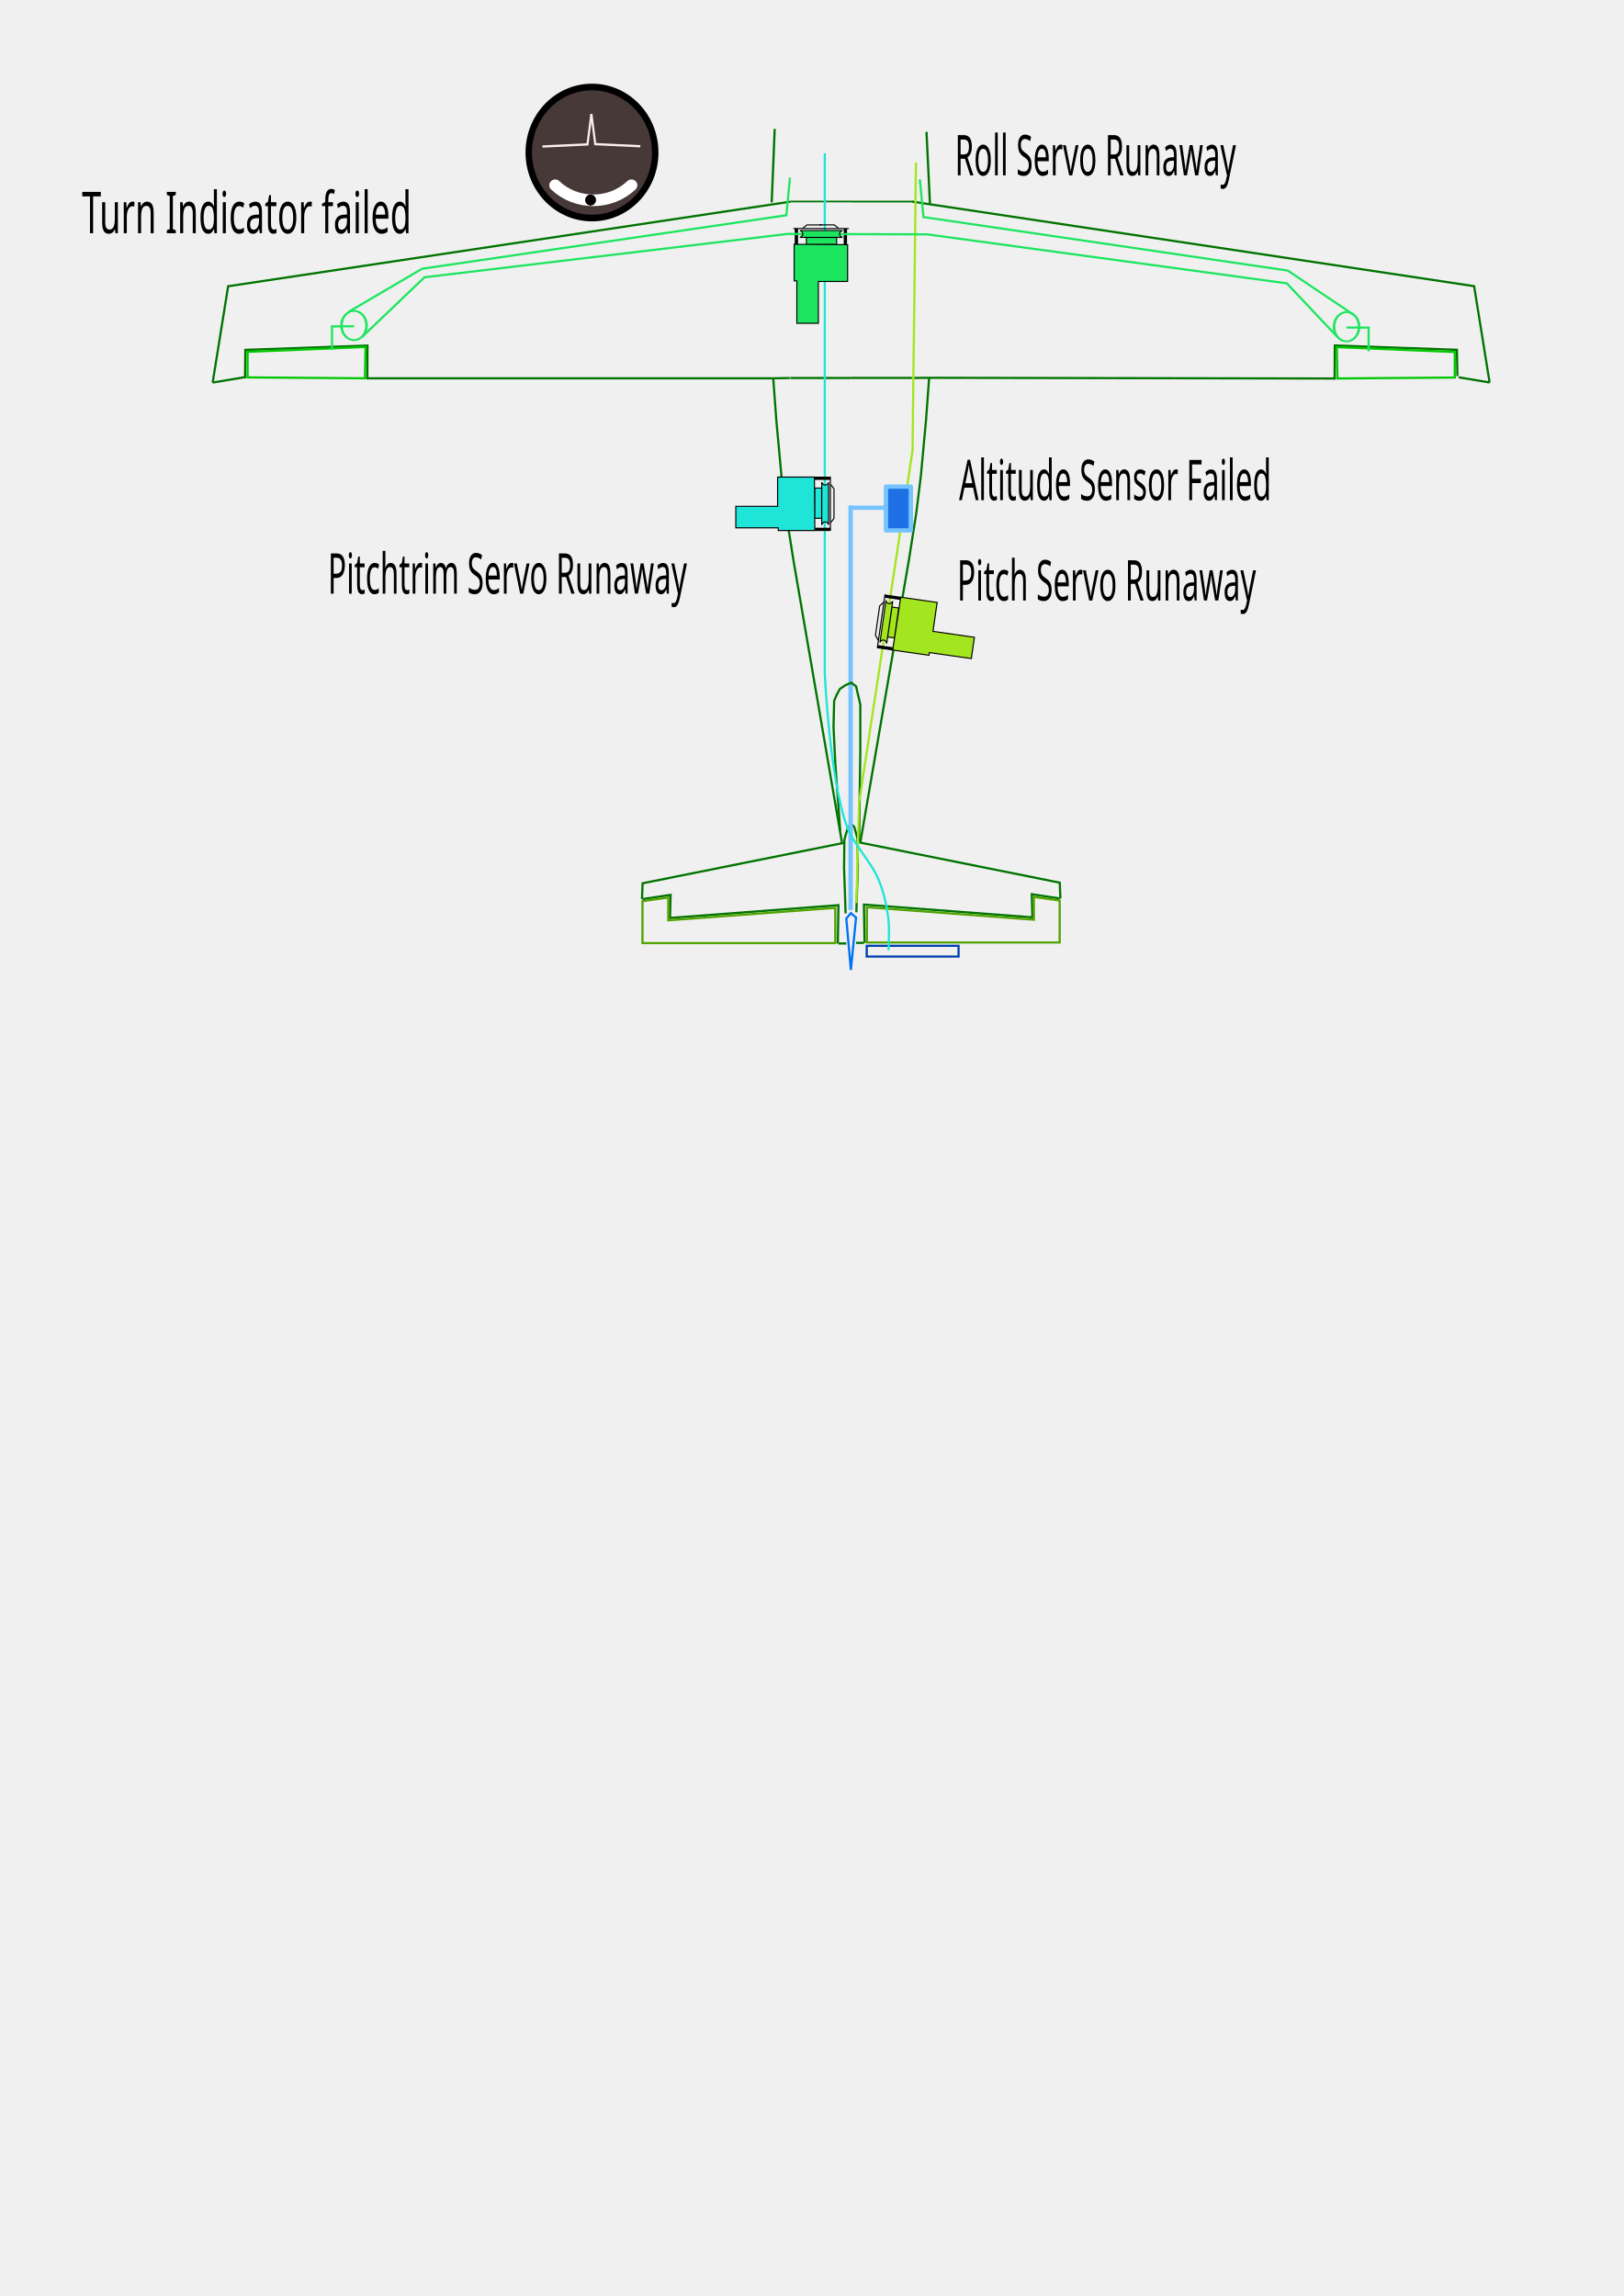
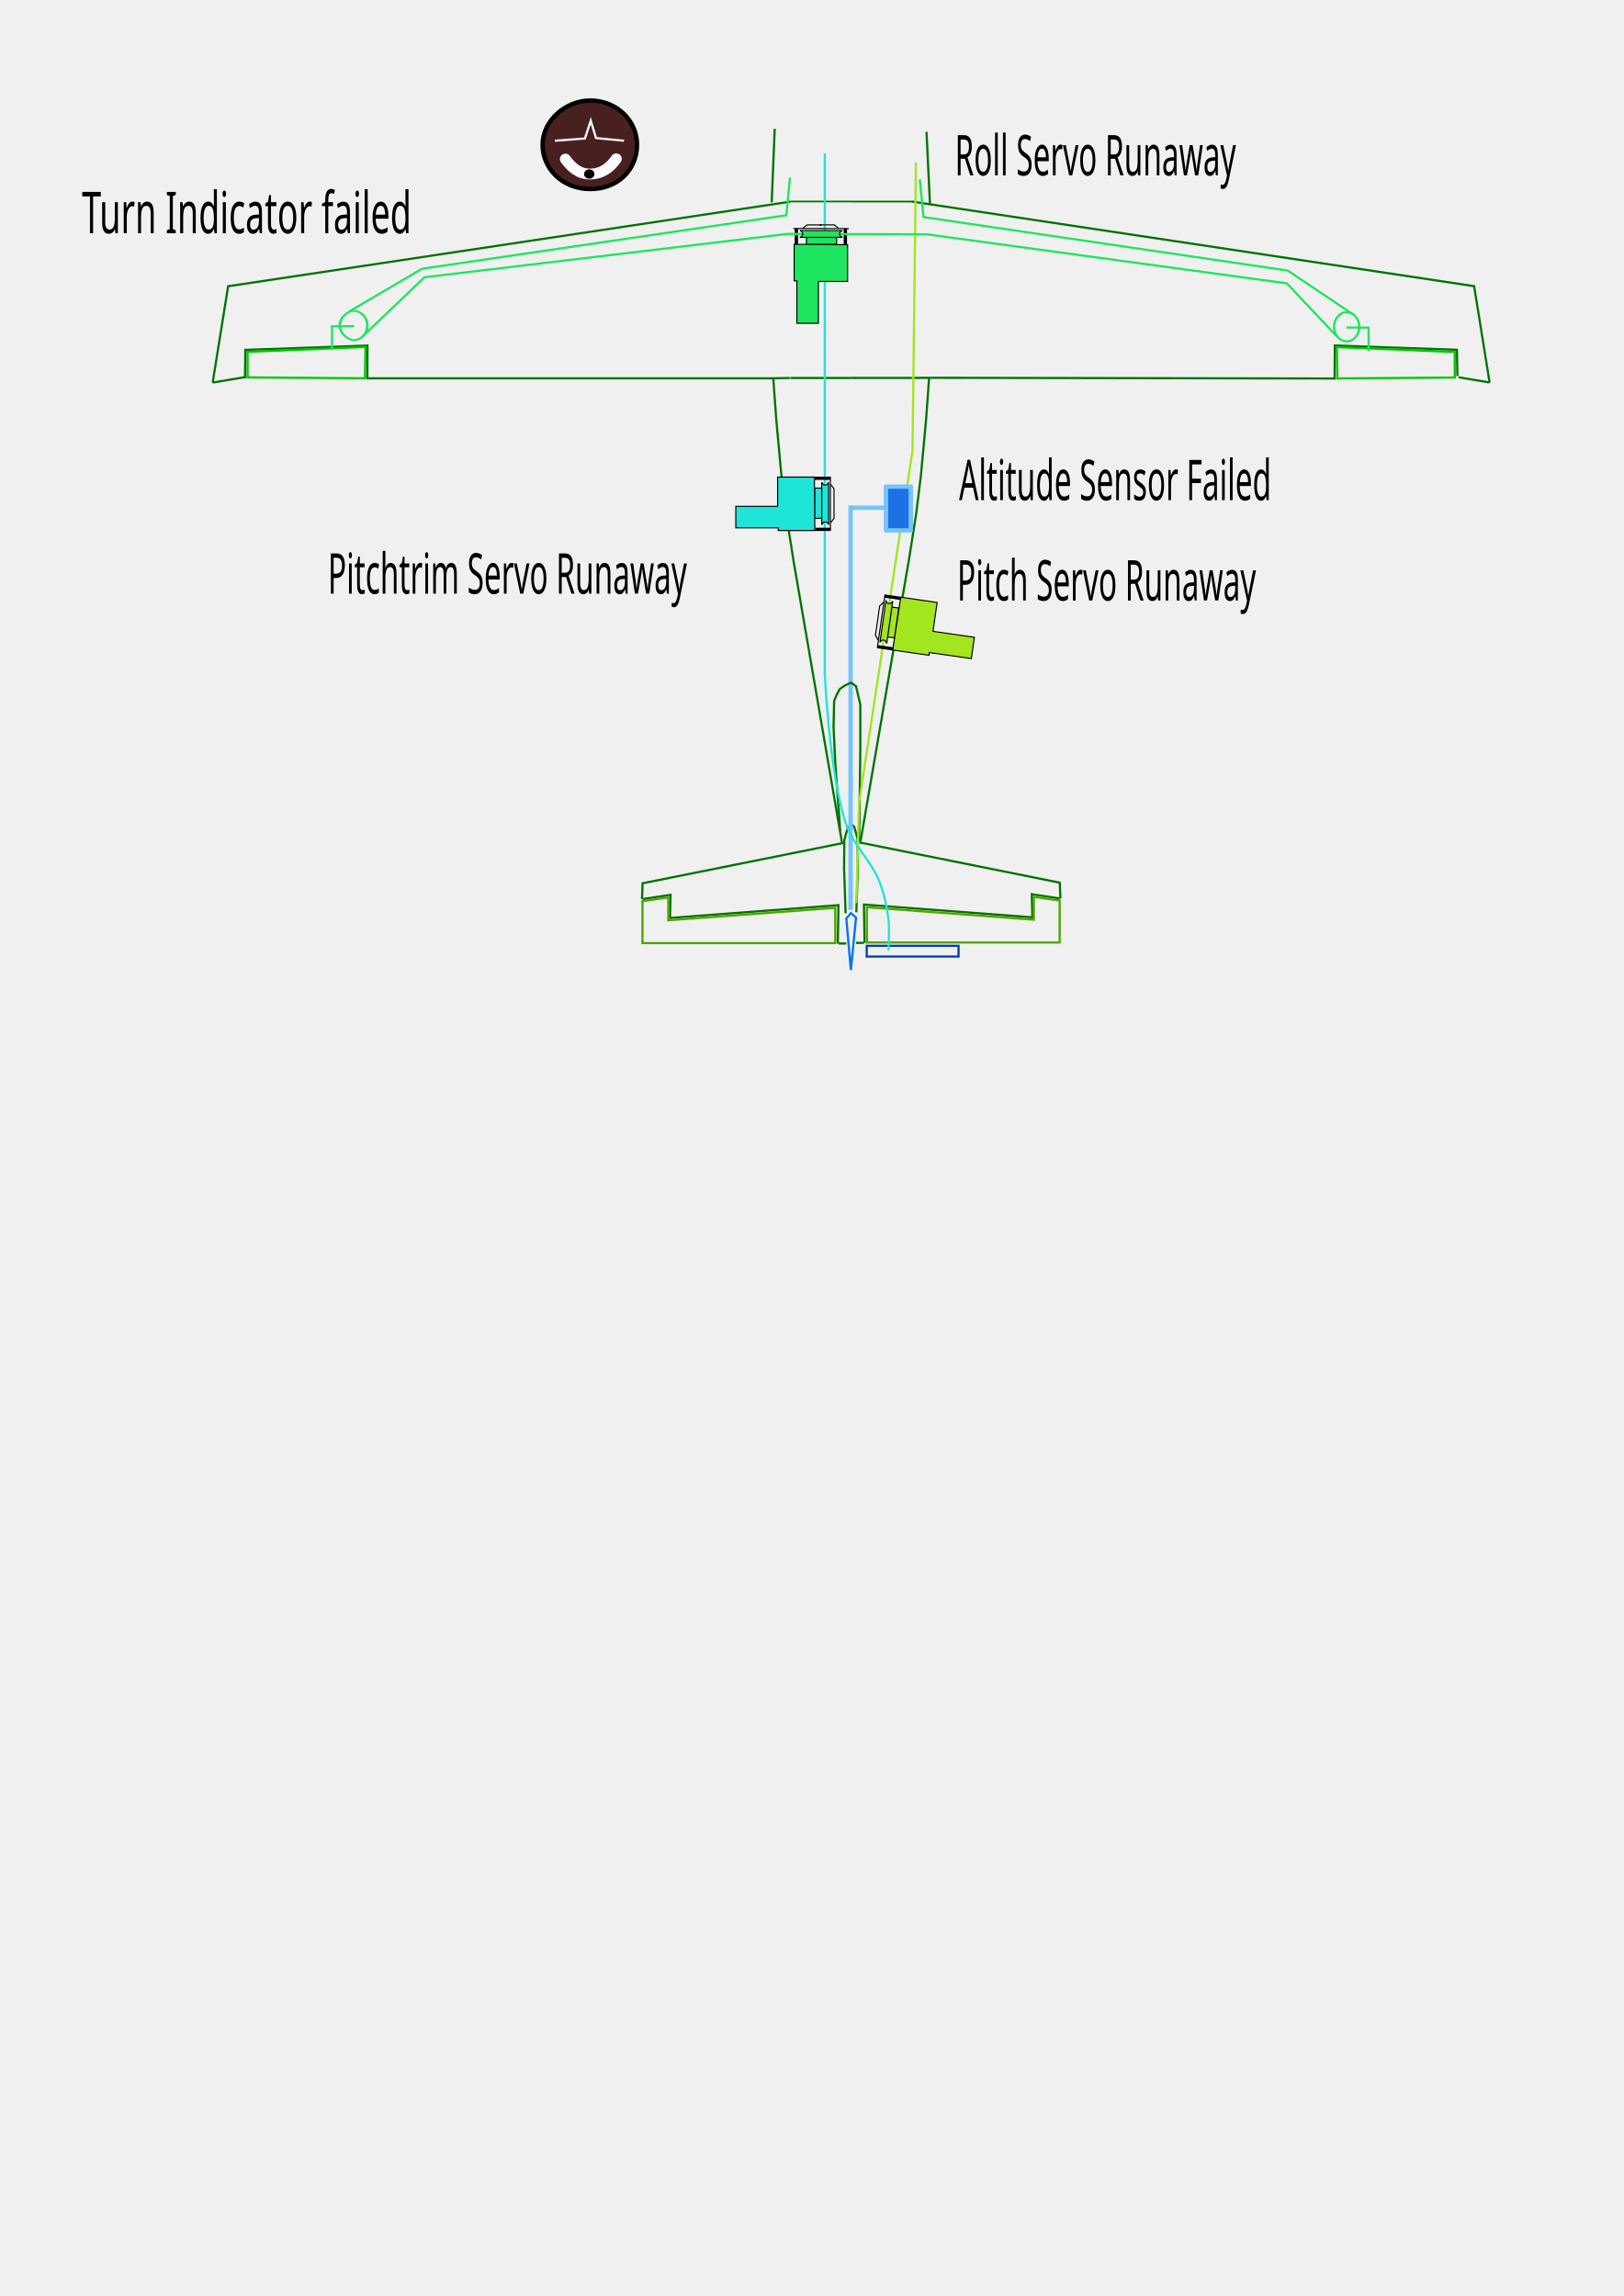
<svg xmlns="http://www.w3.org/2000/svg" xmlns:ns1="http://www.openswatchbook.org/uri/2009/osb" version="1.1" width="744.094" height="1052.362" id="svg3651">
  <defs id="defs3653">
    <marker orient="auto" refY="0.0" refX="0.0" id="Arrow2Lend" style="overflow:visible;">
      <path id="path3844" style="fill-rule:evenodd;stroke-width:0.625;stroke-linejoin:round;" d="M 8.719,4.034 L -2.207,0.016 L 8.719,-4.002 C 6.973,-1.63 6.983,1.616 8.719,4.034 z " transform="scale(1.1) rotate(180) translate(1,0)" />
    </marker>
    <marker orient="auto" refY="0.0" refX="0.0" id="Arrow1Lend" style="overflow:visible;">
      <path id="path3826" d="M 0.0,0.0 L 5.0,-5.0 L -12.5,0.0 L 5.0,5.0 L 0.0,0.0 z " style="fill-rule:evenodd;stroke:#000000;stroke-width:1.0pt;" transform="scale(0.8) rotate(180) translate(12.5,0)" />
    </marker>
    <linearGradient id="linearGradient5215">
      <stop style="stop-color:#e6e6e6;stop-opacity:1;" offset="0" id="stop5217" />
      <stop style="stop-color:#e6e6e6;stop-opacity:0;" offset="1" id="stop5219" />
    </linearGradient>
    <linearGradient id="linearGradient5209" ns1:paint="solid">
      <stop style="stop-color:#e6e6e6;stop-opacity:1;" offset="0" id="stop5211" />
    </linearGradient>
    <symbol id="*Paper_Space" />
    <symbol id="*Model_Space" />
    <pattern y="0" x="0" width="8" patternUnits="userSpaceOnUse" id="Hatch" height="8">
      <path id="path5322" stroke-width="0.25" stroke="#000000" linecap="square" d="M8 4 l-4,4" />
      <path id="path5324" stroke-width="0.25" stroke="#000000" linecap="square" d="M6 2 l-4,4" />
      <path id="path5326" stroke-width="0.25" stroke="#000000" linecap="square" d="M4 0 l-4,4" />
    </pattern>
    <marker style="overflow:visible" refY="0.0" refX="0.0" orient="auto" id="DistanceX">
      <path id="path5319" style="stroke:#000000; stroke-width:0.5" d="M 3,-3 L -3,3 M 0,-5 L  0,5" />
    </marker>
    <marker orient="auto" refY="0" refX="0" id="Arrow1Lend-6" style="overflow:visible">
      <path id="path3826-7" d="M 0,0 5,-5 -12.5,0 5,5 0,0 z" style="fill-rule:evenodd;stroke:#000000;stroke-width:1pt" transform="matrix(-0.8,0,0,-0.8,-10,0)" />
    </marker>
  </defs>
  <g id="layer1" transform="matrix(1.019268,0,0,1,-0.3853597,0)">
-     <flowRoot xml:space="preserve" id="flowRoot4323-5" style="font-size:40px;font-style:normal;font-weight:normal;line-height:125%;letter-spacing:0px;word-spacing:0px;fill:#000000;fill-opacity:1;stroke:none;font-family:Sans" transform="matrix(0.4563369,0,0,0.5716441,142.632,143.5427)">
-       <flowRegion id="flowRegion4325-6">
-         <rect id="rect4327-2" width="88.287" height="55.179" x="156.079" y="327.148" />
+     <flowRoot xml:space="preserve" id="flowRoot4323-5" style="font-style:normal;font-weight:normal;line-height:0.01%;font-family:sans-serif;letter-spacing:0px;word-spacing:0px;fill:#000000;fill-opacity:1;stroke:none" transform="matrix(0.4563369,0,0,0.5716441,142.632,143.5427)">
+       <flowRegion id="flowRegion4325-6" style="font-family:sans-serif">
+         <rect id="rect4327-2" width="88.287" height="55.179" x="156.079" y="327.148" style="font-family:sans-serif" />
      </flowRegion>
-       <flowPara id="flowPara4329-9">GNAV</flowPara>
+       <flowPara id="flowPara4329-9" style="font-size:40px;line-height:1.25;font-family:sans-serif">GNAV</flowPara>
    </flowRoot>
-     <flowRoot xml:space="preserve" id="flowRoot4323-1" style="font-size:40px;font-style:normal;font-weight:normal;line-height:125%;letter-spacing:0px;word-spacing:0px;fill:#000000;fill-opacity:1;stroke:none;font-family:Sans" transform="matrix(0.4563369,0,0,0.5716441,202.2395,146.3297)">
-       <flowRegion id="flowRegion4325-2">
-         <rect id="rect4327-7" width="88.287" height="55.179" x="156.079" y="327.148" />
+     <flowRoot xml:space="preserve" id="flowRoot4323-1" style="font-style:normal;font-weight:normal;line-height:0.01%;font-family:sans-serif;letter-spacing:0px;word-spacing:0px;fill:#000000;fill-opacity:1;stroke:none" transform="matrix(0.4563369,0,0,0.5716441,202.2395,146.3297)">
+       <flowRegion id="flowRegion4325-2" style="font-family:sans-serif">
+         <rect id="rect4327-7" width="88.287" height="55.179" x="156.079" y="327.148" style="font-family:sans-serif" />
      </flowRegion>
-       <flowPara id="flowPara4329-0">GPSNAV</flowPara>
+       <flowPara id="flowPara4329-0" style="font-size:40px;line-height:1.25;font-family:sans-serif">GPSNAV</flowPara>
    </flowRoot>
-     <text xml:space="preserve" style="font-size:20.317px;font-style:normal;font-weight:normal;line-height:125%;letter-spacing:0px;word-spacing:0px;fill:#000000;fill-opacity:1;stroke:none;font-family:Sans" x="48.612" y="81.828" id="text_TURNIND" transform="scale(0.765507,1.306324)">
-       <tspan id="tspan4487-2" x="48.612" y="81.828">Turn Indicator failed</tspan>
+     <text xml:space="preserve" style="font-style:normal;font-weight:normal;line-height:0%;font-family:sans-serif;letter-spacing:0px;word-spacing:0px;fill:#000000;fill-opacity:1;stroke:none" x="48.612" y="81.828" id="text_TURNIND" transform="scale(0.765507,1.306324)">
+       <tspan id="tspan4487-2" x="48.612" y="81.828" style="font-size:20.317px;line-height:1.25;font-family:sans-serif">Turn Indicator failed</tspan>
    </text>
-     <path style="fill:#483939;fill-opacity:1;fill-rule:nonzero;stroke:none" id="TURNIND2" d="m 316.6,147.71 c 0,8.312 -6.738,15.05 -15.05,15.05 -8.312,0 -15.05,-6.738 -15.05,-15.05 0,-8.312 6.738,-15.05 15.05,-15.05 8.312,0 15.05,6.738 15.05,15.05 z" transform="matrix(1.889513,0,0,1.994903,-303.7341,-224.5236)" />
-     <g id="g3840" transform="matrix(2.276257,0,0,2.464478,-410.3688,-300.6506)">
-       <path id="path3820" d="m 297.257,143.184 0.773,5.616 8.894,0.394" style="fill:none;stroke:#ffeded;stroke-width:0.418px;stroke-linecap:butt;stroke-linejoin:miter;stroke-opacity:1" />
-       <path id="path3820-3" d="m 297.257,143.234 -0.773,5.616 -8.894,0.394" style="fill:none;stroke:#ffeded;stroke-width:0.418px;stroke-linecap:butt;stroke-linejoin:miter;stroke-opacity:1" />
-     </g>
    <g id="g7126" transform="translate(1.26152,18.85575)">
      <path transform="matrix(0.9810962,0,0,1,0.3780749,0)" id="path7030" d="m 110.703,154.048 -14.534,2.439" style="fill:none;stroke:#007300;stroke-width:1px;stroke-linecap:butt;stroke-linejoin:miter;stroke-opacity:1" />
      <g id="g7082">
        <path style="fill:none;stroke:#007300;stroke-width:1px;stroke-linecap:butt;stroke-linejoin:miter;stroke-opacity:1" d="m 167.056,154.401 0.059,-14.862 -55.968,1.971 -0.151,13.088" id="path7032" transform="matrix(0.9810962,0,0,1,0.3780749,0)" />
-         <path style="fill:none;stroke:#007300;stroke-width:1px;stroke-linecap:butt;stroke-linejoin:miter;stroke-opacity:1" d="m 166.557,154.538 186.414,0 7.664,-0.139" id="path7046" transform="matrix(0.9810962,0,0,1,0.3780749,0)" />
-         <g id="g7050" transform="translate(-4.9870704e-6,0)">
-           <path id="path7026" d="m 382.468,73.504 -28.051,0" style="fill:#008000;stroke:#007300;stroke-width:0.76px;stroke-linecap:butt;stroke-linejoin:miter;stroke-opacity:1" />
+         <path style="fill:none;stroke:#007300;stroke-width:1px;stroke-linecap:butt;stroke-linejoin:miter;stroke-opacity:1" d="m 166.557,154.538 h 186.414 l 7.664,-0.139" id="path7046" transform="matrix(0.9810962,0,0,1,0.3780749,0)" />
+         <g id="g7050" transform="translate(-4.9870704e-6)">
+           <path id="path7026" d="M 382.468,73.504 H 354.417" style="fill:#008000;stroke:#007300;stroke-width:0.76px;stroke-linecap:butt;stroke-linejoin:miter;stroke-opacity:1" />
          <path transform="matrix(0.9810962,0,0,1,0.3780749,0)" id="path7028" d="M 360.913,73.576 103.264,112.343 96.17,156.487" style="fill:none;stroke:#007300;stroke-width:1px;stroke-linecap:butt;stroke-linejoin:miter;stroke-opacity:1" />
-           <path transform="matrix(0.9810962,0,0,1,0.3780749,0)" id="path7048" d="m 388.783,154.398 -27.87,0" style="fill:none;stroke:#007300;stroke-width:1px;stroke-linecap:butt;stroke-linejoin:miter;stroke-opacity:1" />
+           <path transform="matrix(0.9810962,0,0,1,0.3780749,0)" id="path7048" d="M 388.783,154.398 H 360.913" style="fill:none;stroke:#007300;stroke-width:1px;stroke-linecap:butt;stroke-linejoin:miter;stroke-opacity:1" />
        </g>
      </g>
    </g>
    <g transform="matrix(-1,0,0,1,764.8454,18.8187)" id="g7126-9">
      <path transform="matrix(0.9810962,0,0,1,0.3780749,0)" id="path7030-2" d="m 110.359,154.122 -14.189,2.365" style="fill:none;stroke:#007300;stroke-width:1px;stroke-linecap:butt;stroke-linejoin:miter;stroke-opacity:1" />
      <g id="g7082-0">
        <path style="fill:none;stroke:#007300;stroke-width:1px;stroke-linecap:butt;stroke-linejoin:miter;stroke-opacity:1" d="m 167.213,155.089 -0.099,-15.551 -55.968,1.971 -0.225,12.053" id="path7032-4" transform="matrix(0.9810962,0,0,1,0.3780749,0)" />
        <path style="fill:none;stroke:#007300;stroke-width:1px;stroke-linecap:butt;stroke-linejoin:miter;stroke-opacity:1" d="m 166.684,154.668 185.378,-0.328 8.572,0.058" id="path7046-1" transform="matrix(0.9810962,0,0,1,0.3780749,0)" />
-         <g id="g7050-1" transform="translate(-4.9870704e-6,0)">
-           <path id="path7026-8" d="m 381.188,73.574 -26.907,0" style="fill:#008000;stroke:#007300;stroke-width:0.799px;stroke-linecap:butt;stroke-linejoin:miter;stroke-opacity:1" />
+         <g id="g7050-1" transform="translate(-4.9870704e-6)">
+           <path id="path7026-8" d="M 381.188,73.574 H 354.28" style="fill:#008000;stroke:#007300;stroke-width:0.799px;stroke-linecap:butt;stroke-linejoin:miter;stroke-opacity:1" />
          <path transform="matrix(0.9810962,0,0,1,0.3780749,0)" id="path7028-6" d="M 360.913,73.576 103.264,112.343 96.17,156.487" style="fill:none;stroke:#007300;stroke-width:1px;stroke-linecap:butt;stroke-linejoin:miter;stroke-opacity:1" />
-           <path transform="matrix(0.9810962,0,0,1,0.3780749,0)" id="path7048-2" d="m 388.783,154.398 -27.87,0" style="fill:none;stroke:#007300;stroke-width:1px;stroke-linecap:butt;stroke-linejoin:miter;stroke-opacity:1" />
+           <path transform="matrix(0.9810962,0,0,1,0.3780749,0)" id="path7048-2" d="M 388.783,154.398 H 360.913" style="fill:none;stroke:#007300;stroke-width:1px;stroke-linecap:butt;stroke-linejoin:miter;stroke-opacity:1" />
        </g>
      </g>
    </g>
    <path style="fill:none;stroke:#007300;stroke-width:0.991px;stroke-linecap:butt;stroke-linejoin:miter;stroke-opacity:1" d="m 347.338,92.77 1.353,-33.699" id="path7178" />
    <path style="fill:none;stroke:#007300;stroke-width:0.991px;stroke-linecap:butt;stroke-linejoin:miter;stroke-opacity:1" d="M 418.488,93.362 416.942,60.451" id="path7180" />
    <g id="g7206" transform="translate(1.26152,18.85575)">
      <path transform="matrix(0.9810962,0,0,1,0.3780749,0)" id="path7182" d="m 424.487,154.516 -1.379,18.919 -2.365,25.619 -2.168,17.539 -3.35,21.283 -22.261,129.481 91.413,18.36 0.279,7.246" style="fill:none;stroke:#007300;stroke-width:1px;stroke-linecap:butt;stroke-linejoin:miter;stroke-opacity:1" />
      <path transform="matrix(0.9810962,0,0,1,0.3780749,0)" id="path7202" d="m 484.376,392.964 -12.82,-1.951 0.279,10.591 -77.199,-5.853 0.279,17.558" style="fill:none;stroke:#007300;stroke-width:1px;stroke-linecap:butt;stroke-linejoin:miter;stroke-opacity:1" />
-       <path transform="matrix(0.9810962,0,0,1,0.3780749,0)" id="path7204" d="m 391.013,413.309 3.623,0" style="fill:none;stroke:#007300;stroke-width:1px;stroke-linecap:butt;stroke-linejoin:miter;stroke-opacity:1" />
+       <path transform="matrix(0.9810962,0,0,1,0.3780749,0)" id="path7204" d="m 391.013,413.309 h 3.623" style="fill:none;stroke:#007300;stroke-width:1px;stroke-linecap:butt;stroke-linejoin:miter;stroke-opacity:1" />
    </g>
    <g transform="matrix(-1,0,0,1,764.8993,19.13083)" id="g7206-0">
      <path transform="matrix(0.9810962,0,0,1,0.3780749,0)" id="path7182-2" d="m 424.487,154.516 -1.379,18.919 -2.365,25.619 -2.168,17.539 -3.35,21.283 -22.261,129.481 91.413,18.36 0.279,7.246" style="fill:none;stroke:#007300;stroke-width:1px;stroke-linecap:butt;stroke-linejoin:miter;stroke-opacity:1" />
      <path transform="matrix(0.9810962,0,0,1,0.3780749,0)" id="path7202-7" d="m 484.376,392.964 -12.82,-1.951 0.279,10.591 -77.199,-5.853 0.279,17.558" style="fill:none;stroke:#007300;stroke-width:1px;stroke-linecap:butt;stroke-linejoin:miter;stroke-opacity:1" />
-       <path transform="matrix(0.9810962,0,0,1,0.3780749,0)" id="path7204-8" d="m 391.013,413.309 3.623,0" style="fill:none;stroke:#007300;stroke-width:1px;stroke-linecap:butt;stroke-linejoin:miter;stroke-opacity:1" />
+       <path transform="matrix(0.9810962,0,0,1,0.3780749,0)" id="path7204-8" d="m 391.013,413.309 h 3.623" style="fill:none;stroke:#007300;stroke-width:1px;stroke-linecap:butt;stroke-linejoin:miter;stroke-opacity:1" />
    </g>
-     <path style="fill:none;fill-opacity:1;stroke:#00c800;stroke-width:0.991px;stroke-linecap:butt;stroke-linejoin:miter;stroke-opacity:1" d="m 111.695,161.27 0,11.705 52.772,0.418 0.273,-14.353 z" id="LAileron" />
-     <path style="fill:none;fill-opacity:1;stroke:#00c800;stroke-width:0.991px;stroke-linecap:butt;stroke-linejoin:miter;stroke-opacity:1" d="m 654.452,161.34 0,11.705 -52.772,0.418 -0.273,-14.353 z" id="RAileron" />
+     <path style="fill:none;fill-opacity:1;stroke:#00c800;stroke-width:0.991px;stroke-linecap:butt;stroke-linejoin:miter;stroke-opacity:1" d="m 111.695,161.27 v 11.705 l 52.772,0.418 0.273,-14.353 z" id="LAileron" />
+     <path style="fill:none;fill-opacity:1;stroke:#00c800;stroke-width:0.991px;stroke-linecap:butt;stroke-linejoin:miter;stroke-opacity:1" d="m 654.452,161.34 v 11.705 l -52.772,0.418 -0.273,-14.353 z" id="RAileron" />
    <g id="g8396" style="stroke:#007302;stroke-opacity:1" transform="translate(1.26152,17.08213)">
      <path transform="matrix(0.9810962,0,0,1,0.3780749,0)" id="path8392" d="m 388.783,360.495 1.393,1.393 1.533,5.435 0.139,13.099" style="fill:none;stroke:#007302;stroke-width:1px;stroke-linecap:butt;stroke-linejoin:miter;stroke-opacity:1" />
      <path transform="matrix(0.9810962,0,0,1,0.3780749,0)" id="path8394" d="m 391.849,380.213 -0.418,12.054 -0.279,8.779" style="fill:none;stroke:#007302;stroke-width:1px;stroke-linecap:butt;stroke-linejoin:miter;stroke-opacity:1" />
    </g>
    <g transform="matrix(-1,0,0,1,764.6917,17.60366)" id="g8396-0" style="stroke:#007302;stroke-opacity:1">
      <path transform="matrix(0.9810962,0,0,1,0.3780749,0)" id="path8392-5" d="m 388.783,360.495 1.393,1.393 1.533,5.435 0.139,13.099" style="fill:none;stroke:#007302;stroke-width:1px;stroke-linecap:butt;stroke-linejoin:miter;stroke-opacity:1" />
      <path transform="matrix(0.9810962,0,0,1,0.3780749,0)" id="path8394-3" d="m 391.849,380.213 -0.418,12.054 -0.279,8.779" style="fill:none;stroke:#007302;stroke-width:1px;stroke-linecap:butt;stroke-linejoin:miter;stroke-opacity:1" />
    </g>
    <path style="fill:none;fill-opacity:1;stroke:#0073f5;stroke-width:0.991px;stroke-linecap:butt;stroke-linejoin:miter;stroke-opacity:1" d="m 382.937,418.508 -2.051,2.508 2.051,23.55 2.324,-23.968 z" id="rudder" />
    <rect style="fill:none;fill-opacity:1;fill-rule:nonzero;stroke:#0040ad;stroke-width:0.991;stroke-opacity:1" id="elevatorTrim" width="41.279" height="4.927" x="390.067" y="433.503" />
-     <path style="fill:none;fill-opacity:1;stroke:#51a300;stroke-width:0.991px;stroke-linecap:butt;stroke-linejoin:miter;stroke-opacity:1;display:inline" d="m 375.917,432.269 0,-16.164 -75.056,5.713 0,-10.451 -11.621,1.672 0,19.23 z" id="Lelevator" />
-     <path style="fill:none;fill-opacity:1;stroke:#51a300;stroke-width:0.991px;stroke-linecap:butt;stroke-linejoin:miter;stroke-opacity:1;display:inline" d="m 390.136,431.99 0,-16.164 75.056,5.713 0,-10.451 11.621,1.672 0,19.23 z" id="Relevator" />
-     <path style="fill:none;stroke:#75c3ff;stroke-width:1.981;stroke-linecap:butt;stroke-linejoin:miter;stroke-miterlimit:4;stroke-opacity:1;stroke-dasharray:none" d="m 382.816,417.075 0,-185.399" id="path5016" />
-     <path style="fill:none;stroke:#007300;stroke-width:0.991px;stroke-linecap:butt;stroke-linejoin:miter;stroke-opacity:1" d="m 386.628,385.901 0.547,-41.526 0,-21.46 -1.914,-8.361 -2.187,-1.672 -2.671,1.237 -2.381,1.631 -1.447,2.648 -1.157,2.845 -0.273,11.984 0.82,17.279 2.187,30.378" id="path8424" />
+     <path style="display:inline;fill:none;fill-opacity:1;stroke:#51a300;stroke-width:0.991px;stroke-linecap:butt;stroke-linejoin:miter;stroke-opacity:1" d="m 375.917,432.269 v -16.164 l -75.056,5.713 V 411.367 l -11.621,1.672 v 19.23 z" id="Lelevator" />
+     <path style="display:inline;fill:none;fill-opacity:1;stroke:#51a300;stroke-width:0.991px;stroke-linecap:butt;stroke-linejoin:miter;stroke-opacity:1" d="m 390.136,431.99 v -16.164 l 75.056,5.713 v -10.451 l 11.621,1.672 v 19.23 z" id="Relevator" />
+     <path style="fill:none;stroke:#75c3ff;stroke-width:1.981;stroke-linecap:butt;stroke-linejoin:miter;stroke-miterlimit:4;stroke-dasharray:none;stroke-opacity:1" d="M 382.816,417.075 V 231.676" id="path5016" />
+     <path style="fill:none;stroke:#007300;stroke-width:0.991px;stroke-linecap:butt;stroke-linejoin:miter;stroke-opacity:1" d="m 386.628,385.901 0.547,-41.526 v -21.46 l -1.914,-8.361 -2.187,-1.672 -2.671,1.237 -2.381,1.631 -1.447,2.648 -1.157,2.845 -0.273,11.984 0.82,17.279 2.187,30.378" id="path8424" />
    <path style="fill:none;stroke:#a3e51e;stroke-width:1px;stroke-linecap:butt;stroke-linejoin:miter;stroke-opacity:1" d="m 392.448,413.884 1.24,-46.022 24.492,-161.319 1.577,-132.036" id="path3279" transform="matrix(0.9810962,0,0,1,0.3780749,0)" />
-     <path style="fill:none;stroke:#000000;stroke-width:0.495;stroke-linecap:butt;stroke-linejoin:miter;stroke-miterlimit:4;stroke-opacity:1;stroke-dasharray:none" d="m 398.281,272.454 -1.729,12.294" id="path3491" />
-     <path style="fill:#a3e51e;fill-opacity:1;stroke:#000000;stroke-width:0.495;stroke-linecap:butt;stroke-linejoin:miter;stroke-miterlimit:4;stroke-opacity:1;stroke-dasharray:none" d="m 405.352,273.729 -3.603,24.221 16.291,2.38 0.174,-1.236 18.88,2.758 1.372,-9.755 -18.612,-2.719 1.864,-13.258 -16.366,-2.391 z m -6.627,1.4 -1.361,9.68 -1.357,9.648 c 0,0 0.294,-0.572 0.495,-0.728 0.229,-0.178 0.508,-0.323 0.794,-0.366 0.269,-0.041 0.574,-0.021 0.814,0.108 0.293,0.157 0.472,0.469 0.647,0.752 0.127,0.206 0.287,0.678 0.287,0.678 l 0.579,-4.115 1.692,-12.11 0.437,-3.105 c 0,0 -0.273,0.409 -0.451,0.57 -0.246,0.222 -0.505,0.469 -0.829,0.537 -0.267,0.055 -0.564,-0.013 -0.811,-0.13 -0.263,-0.124 -0.49,-0.343 -0.661,-0.579 -0.15,-0.208 -0.275,-0.841 -0.275,-0.841 z m 2.685,3.111 -1.926,13.698 3.049,0.445 1.926,-13.698 -3.049,-0.445 z" id="pitchServo" />
-     <path style="fill:none;stroke:#000000;stroke-width:0.495;stroke-linecap:butt;stroke-linejoin:miter;stroke-miterlimit:4;stroke-opacity:1;stroke-dasharray:none" d="m 397.686,275.992 -1.803,1.744 -0.953,6.775" id="path3493" />
-     <path style="fill:none;stroke:#000000;stroke-width:0.495;stroke-linecap:butt;stroke-linejoin:miter;stroke-miterlimit:4;stroke-opacity:1;stroke-dasharray:none" d="m 394.834,296.959 1.729,-12.294" id="path3491-6" />
-     <text xml:space="preserve" style="font-size:18.86px;font-style:normal;font-weight:normal;line-height:125%;letter-spacing:0px;word-spacing:0px;fill:#000000;fill-opacity:1;stroke:none;font-family:Sans" x="589.957" y="200.956" id="text_pitchServo" transform="scale(0.7301001,1.369675)">
-       <tspan id="tspan4335" x="589.957" y="200.956">Pitch Servo Runaway</tspan>
+     <path style="fill:none;stroke:#000000;stroke-width:0.495;stroke-linecap:butt;stroke-linejoin:miter;stroke-miterlimit:4;stroke-dasharray:none;stroke-opacity:1" d="m 398.281,272.454 -1.729,12.294" id="path3491" />
+     <path style="fill:#a3e51e;fill-opacity:1;stroke:#000000;stroke-width:0.495;stroke-linecap:butt;stroke-linejoin:miter;stroke-miterlimit:4;stroke-dasharray:none;stroke-opacity:1" d="m 405.352,273.729 -3.603,24.221 16.291,2.38 0.174,-1.236 18.88,2.758 1.372,-9.755 -18.612,-2.719 1.864,-13.258 z m -6.627,1.4 -1.361,9.68 -1.357,9.648 c 0,0 0.294,-0.572 0.495,-0.728 0.229,-0.178 0.508,-0.323 0.794,-0.366 0.269,-0.041 0.574,-0.021 0.814,0.108 0.293,0.157 0.472,0.469 0.647,0.752 0.127,0.206 0.287,0.678 0.287,0.678 l 0.579,-4.115 1.692,-12.11 0.437,-3.105 c 0,0 -0.273,0.409 -0.451,0.57 -0.246,0.222 -0.505,0.469 -0.829,0.537 -0.267,0.055 -0.564,-0.013 -0.811,-0.13 -0.263,-0.124 -0.49,-0.343 -0.661,-0.579 -0.15,-0.208 -0.275,-0.841 -0.275,-0.841 z m 2.685,3.111 -1.926,13.698 3.049,0.445 1.926,-13.698 z" id="pitchServo" />
+     <path style="fill:none;stroke:#000000;stroke-width:0.495;stroke-linecap:butt;stroke-linejoin:miter;stroke-miterlimit:4;stroke-dasharray:none;stroke-opacity:1" d="m 397.686,275.992 -1.803,1.744 -0.953,6.775" id="path3493" />
+     <path style="fill:none;stroke:#000000;stroke-width:0.495;stroke-linecap:butt;stroke-linejoin:miter;stroke-miterlimit:4;stroke-dasharray:none;stroke-opacity:1" d="m 394.834,296.959 1.729,-12.294" id="path3491-6" />
+     <text xml:space="preserve" style="font-style:normal;font-weight:normal;line-height:0%;font-family:sans-serif;letter-spacing:0px;word-spacing:0px;fill:#000000;fill-opacity:1;stroke:none" x="589.957" y="200.956" id="text_pitchServo" transform="scale(0.7301001,1.369675)">
+       <tspan id="tspan4335" x="589.957" y="200.956" style="font-size:18.86px;line-height:1.25;font-family:sans-serif">Pitch Servo Runaway</tspan>
    </text>
-     <path style="fill:none;stroke:#1ee5d8;stroke-width:1px;stroke-linecap:butt;stroke-linejoin:miter;stroke-opacity:1" d="m 407.144,435.536 c 0,0 0.566,-9.493 0,-14.189 -0.728,-6.042 -2.053,-12.094 -4.336,-17.736 -3.709,-9.17 -11.721,-16.278 -14.977,-25.619 -7.646,-21.93 -9.853,-68.974 -9.853,-68.974 l 0,-238.74" id="path4073" transform="matrix(0.9810962,0,0,1,0.3780749,0)" />
-     <path style="fill:none;stroke:#000000;stroke-width:0.495;stroke-linecap:butt;stroke-linejoin:miter;stroke-miterlimit:4;stroke-opacity:1;stroke-dasharray:none" d="m 395.238,293.394 -1.25,-2.19 0.953,-6.775" id="path3493-7" />
-     <text xml:space="preserve" style="font-size:18.86px;font-style:normal;font-weight:normal;line-height:125%;letter-spacing:0px;word-spacing:0px;fill:#000000;fill-opacity:1;stroke:none;font-family:Sans" x="588.538" y="58.689" id="text_rollServo" transform="scale(0.7301001,1.369675)">
-       <tspan id="tspan4335-5" x="588.538" y="58.689">Roll Servo Runaway</tspan>
+     <path style="fill:none;stroke:#1ee5d8;stroke-width:1px;stroke-linecap:butt;stroke-linejoin:miter;stroke-opacity:1" d="m 407.144,435.536 c 0,0 0.566,-9.493 0,-14.189 -0.728,-6.042 -2.053,-12.094 -4.336,-17.736 -3.709,-9.17 -11.721,-16.278 -14.977,-25.619 -7.646,-21.93 -9.853,-68.974 -9.853,-68.974 V 70.279" id="path4073" transform="matrix(0.9810962,0,0,1,0.3780749,0)" />
+     <path style="fill:none;stroke:#000000;stroke-width:0.495;stroke-linecap:butt;stroke-linejoin:miter;stroke-miterlimit:4;stroke-dasharray:none;stroke-opacity:1" d="m 395.238,293.394 -1.25,-2.19 0.953,-6.775" id="path3493-7" />
+     <text xml:space="preserve" style="font-style:normal;font-weight:normal;line-height:0%;font-family:sans-serif;letter-spacing:0px;word-spacing:0px;fill:#000000;fill-opacity:1;stroke:none" x="588.538" y="58.689" id="text_rollServo" transform="scale(0.7301001,1.369675)">
+       <tspan id="tspan4335-5" x="588.538" y="58.689" style="font-size:18.86px;line-height:1.25;font-family:sans-serif">Roll Servo Runaway</tspan>
    </text>
-     <path style="fill:none;stroke:#000000;stroke-width:0.495;stroke-linecap:butt;stroke-linejoin:miter;stroke-miterlimit:4;stroke-opacity:1;stroke-dasharray:none" d="m 382.037,104.763 -12.184,0" id="path3491-2" />
-     <path style="fill:none;stroke:#000000;stroke-width:0.495;stroke-linecap:butt;stroke-linejoin:miter;stroke-miterlimit:4;stroke-opacity:1;stroke-dasharray:none" d="m 377.431,104.654 -1.95,-1.572 -6.715,0" id="path3493-9" />
-     <path style="fill:none;stroke:#000000;stroke-width:0.495;stroke-linecap:butt;stroke-linejoin:miter;stroke-miterlimit:4;stroke-opacity:1;stroke-dasharray:none" d="m 357.057,104.747 12.943,0" id="path3491-6-1" />
-     <path style="fill:none;stroke:#000000;stroke-width:0.495;stroke-linecap:butt;stroke-linejoin:miter;stroke-miterlimit:4;stroke-opacity:1;stroke-dasharray:none" d="m 361.242,104.673 1.95,-1.572 6.715,0" id="path3493-7-2" />
-     <path style="fill:none;stroke:#000000;stroke-width:1.486;stroke-linecap:butt;stroke-linejoin:miter;stroke-miterlimit:4;stroke-opacity:1;stroke-dasharray:none" d="m 358.433,104.825 0,7.122" id="path3518-7" />
-     <path style="fill:none;stroke:#000000;stroke-width:1.486;stroke-linecap:butt;stroke-linejoin:miter;stroke-miterlimit:4;stroke-opacity:1;stroke-dasharray:none" d="m 380.46,104.839 0,7.122" id="path3518-5-0" />
-     <path style="fill:#1ee5d8;fill-opacity:1;stroke:#000000;stroke-width:0.495;stroke-linecap:butt;stroke-linejoin:miter;stroke-miterlimit:4;stroke-opacity:1;stroke-dasharray:none" d="m 366.536,218.672 0.195,24.497 -16.458,0 0,-1.248 -19.073,0 0,-9.855 18.803,0 0,-13.393 16.533,0 z m 6.365,2.344 0,9.779 0,9.747 c 0,0 -0.212,-0.608 -0.389,-0.792 -0.202,-0.209 -0.457,-0.393 -0.735,-0.478 -0.261,-0.08 -0.565,-0.104 -0.821,-0.011 -0.312,0.114 -0.533,0.396 -0.746,0.651 -0.154,0.185 -0.378,0.63 -0.378,0.63 l 0,-4.157 0.011,-12.232 0,-3.137 c 0,0 0.213,0.444 0.367,0.63 0.213,0.255 0.434,0.538 0.746,0.651 0.256,0.093 0.56,0.069 0.821,-0.011 0.277,-0.085 0.533,-0.269 0.735,-0.478 0.177,-0.184 0.389,-0.792 0.389,-0.792 z m -3.091,2.692 0,13.838 -3.08,0 0,-13.838 3.08,0 z" id="pitchTrimServo" />
-     <path style="fill:none;stroke:#000000;stroke-width:0.495;stroke-linecap:butt;stroke-linejoin:miter;stroke-miterlimit:4;stroke-opacity:1;stroke-dasharray:none" d="m 373.713,218.433 0,12.419" id="path3491-3" />
-     <path style="fill:none;stroke:#000000;stroke-width:0.495;stroke-linecap:butt;stroke-linejoin:miter;stroke-miterlimit:4;stroke-opacity:1;stroke-dasharray:none" d="m 373.809,222.021 1.542,1.987 0,6.844" id="path3493-6" />
-     <path style="fill:none;stroke:#000000;stroke-width:0.495;stroke-linecap:butt;stroke-linejoin:miter;stroke-miterlimit:4;stroke-opacity:1;stroke-dasharray:none" d="m 373.713,243.189 0,-12.419" id="path3491-6-0" />
-     <path style="fill:none;stroke:#000000;stroke-width:0.495;stroke-linecap:butt;stroke-linejoin:miter;stroke-miterlimit:4;stroke-opacity:1;stroke-dasharray:none" d="m 373.809,239.601 1.542,-1.987 0,-6.844" id="path3493-7-6" />
-     <path style="fill:none;stroke:#000000;stroke-width:1.486;stroke-linecap:butt;stroke-linejoin:miter;stroke-miterlimit:4;stroke-opacity:1;stroke-dasharray:none" d="m 373.665,219.207 -6.987,0" id="path3518-2" />
-     <path style="fill:none;stroke:#000000;stroke-width:1.486;stroke-linecap:butt;stroke-linejoin:miter;stroke-miterlimit:4;stroke-opacity:1;stroke-dasharray:none" d="m 373.785,242.632 -6.987,0" id="path3518-5-6" />
-     <text xml:space="preserve" style="font-size:18.86px;font-style:normal;font-weight:normal;line-height:125%;letter-spacing:0px;word-spacing:0px;fill:#000000;fill-opacity:1;stroke:none;font-family:Sans" x="202.438" y="198.664" id="text_pitchTrimServo" transform="scale(0.7301001,1.369675)">
-       <tspan id="tspan4335-8" x="202.438" y="198.664">Pitchtrim Servo Runaway</tspan>
+     <path style="fill:none;stroke:#000000;stroke-width:0.495;stroke-linecap:butt;stroke-linejoin:miter;stroke-miterlimit:4;stroke-dasharray:none;stroke-opacity:1" d="M 382.037,104.763 H 369.853" id="path3491-2" />
+     <path style="fill:none;stroke:#000000;stroke-width:0.495;stroke-linecap:butt;stroke-linejoin:miter;stroke-miterlimit:4;stroke-dasharray:none;stroke-opacity:1" d="m 377.431,104.654 -1.95,-1.572 h -6.715" id="path3493-9" />
+     <path style="fill:none;stroke:#000000;stroke-width:0.495;stroke-linecap:butt;stroke-linejoin:miter;stroke-miterlimit:4;stroke-dasharray:none;stroke-opacity:1" d="m 357.057,104.747 h 12.943" id="path3491-6-1" />
+     <path style="fill:none;stroke:#000000;stroke-width:0.495;stroke-linecap:butt;stroke-linejoin:miter;stroke-miterlimit:4;stroke-dasharray:none;stroke-opacity:1" d="m 361.242,104.673 1.95,-1.572 h 6.715" id="path3493-7-2" />
+     <path style="fill:none;stroke:#000000;stroke-width:1.486;stroke-linecap:butt;stroke-linejoin:miter;stroke-miterlimit:4;stroke-dasharray:none;stroke-opacity:1" d="m 358.433,104.825 v 7.122" id="path3518-7" />
+     <path style="fill:none;stroke:#000000;stroke-width:1.486;stroke-linecap:butt;stroke-linejoin:miter;stroke-miterlimit:4;stroke-dasharray:none;stroke-opacity:1" d="m 380.46,104.839 v 7.122" id="path3518-5-0" />
+     <path style="fill:#1ee5d8;fill-opacity:1;stroke:#000000;stroke-width:0.495;stroke-linecap:butt;stroke-linejoin:miter;stroke-miterlimit:4;stroke-dasharray:none;stroke-opacity:1" d="m 366.536,218.672 0.195,24.497 h -16.458 v -1.248 H 331.2 v -9.855 h 18.803 v -13.393 z m 6.365,2.344 v 9.779 9.747 c 0,0 -0.212,-0.608 -0.389,-0.792 -0.202,-0.209 -0.457,-0.393 -0.735,-0.478 -0.261,-0.08 -0.565,-0.104 -0.821,-0.011 -0.312,0.114 -0.533,0.396 -0.746,0.651 -0.154,0.185 -0.378,0.63 -0.378,0.63 v -4.157 l 0.011,-12.232 v -3.137 c 0,0 0.213,0.444 0.367,0.63 0.213,0.255 0.434,0.538 0.746,0.651 0.256,0.093 0.56,0.069 0.821,-0.011 0.277,-0.085 0.533,-0.269 0.735,-0.478 0.177,-0.184 0.389,-0.792 0.389,-0.792 z m -3.091,2.692 v 13.838 h -3.08 v -13.838 z" id="pitchTrimServo" />
+     <path style="fill:none;stroke:#000000;stroke-width:0.495;stroke-linecap:butt;stroke-linejoin:miter;stroke-miterlimit:4;stroke-dasharray:none;stroke-opacity:1" d="m 373.713,218.433 v 12.419" id="path3491-3" />
+     <path style="fill:none;stroke:#000000;stroke-width:0.495;stroke-linecap:butt;stroke-linejoin:miter;stroke-miterlimit:4;stroke-dasharray:none;stroke-opacity:1" d="m 373.809,222.021 1.542,1.987 v 6.844" id="path3493-6" />
+     <path style="fill:none;stroke:#000000;stroke-width:0.495;stroke-linecap:butt;stroke-linejoin:miter;stroke-miterlimit:4;stroke-dasharray:none;stroke-opacity:1" d="m 373.713,243.189 v -12.419" id="path3491-6-0" />
+     <path style="fill:none;stroke:#000000;stroke-width:0.495;stroke-linecap:butt;stroke-linejoin:miter;stroke-miterlimit:4;stroke-dasharray:none;stroke-opacity:1" d="m 373.809,239.601 1.542,-1.987 v -6.844" id="path3493-7-6" />
+     <path style="fill:none;stroke:#000000;stroke-width:1.486;stroke-linecap:butt;stroke-linejoin:miter;stroke-miterlimit:4;stroke-dasharray:none;stroke-opacity:1" d="m 373.665,219.207 h -6.987" id="path3518-2" />
+     <path style="fill:none;stroke:#000000;stroke-width:1.486;stroke-linecap:butt;stroke-linejoin:miter;stroke-miterlimit:4;stroke-dasharray:none;stroke-opacity:1" d="m 373.785,242.632 h -6.987" id="path3518-5-6" />
+     <text xml:space="preserve" style="font-style:normal;font-weight:normal;line-height:0%;font-family:sans-serif;letter-spacing:0px;word-spacing:0px;fill:#000000;fill-opacity:1;stroke:none" x="202.438" y="198.664" id="text_pitchTrimServo" transform="scale(0.7301001,1.369675)">
+       <tspan id="tspan4335-8" x="202.438" y="198.664" style="font-size:18.86px;line-height:1.25;font-family:sans-serif">Pitchtrim Servo Runaway</tspan>
    </text>
-     <path style="fill:none;stroke:#75c3ff;stroke-width:1.981;stroke-linecap:butt;stroke-linejoin:miter;stroke-miterlimit:4;stroke-opacity:1;stroke-dasharray:none" d="m 382.849,232.713 25.288,0" id="path5016-7" />
-     <text xml:space="preserve" style="font-size:18.86px;font-style:normal;font-weight:normal;line-height:125%;letter-spacing:0px;word-spacing:0px;fill:#000000;fill-opacity:1;stroke:none;font-family:Sans" x="591.108" y="167.374" id="text_altSens" transform="scale(0.7301002,1.369675)">
-       <tspan id="tspan4335-2" x="591.108" y="167.374">Altitude Sensor Failed</tspan>
+     <path style="fill:none;stroke:#75c3ff;stroke-width:1.981;stroke-linecap:butt;stroke-linejoin:miter;stroke-miterlimit:4;stroke-dasharray:none;stroke-opacity:1" d="M 382.849,232.713 H 408.137" id="path5016-7" />
+     <text xml:space="preserve" style="font-style:normal;font-weight:normal;line-height:0%;font-family:sans-serif;letter-spacing:0px;word-spacing:0px;fill:#000000;fill-opacity:1;stroke:none" x="591.108" y="167.374" id="text_altSens" transform="scale(0.7301002,1.369675)">
+       <tspan id="tspan4335-2" x="591.108" y="167.374" style="font-size:18.86px;line-height:1.25;font-family:sans-serif">Altitude Sensor Failed</tspan>
    </text>
    <path style="fill:none;stroke:#1ee55f;stroke-width:1px;stroke-linecap:butt;stroke-linejoin:miter;stroke-opacity:1" d="m 362.028,81.38 -1.672,17.279 -166.94,24.525 -33.57,19.703" id="path4210" transform="matrix(0.9810962,0,0,1,0.3780749,0)" />
-     <path style="fill:none;stroke:#ffffff;stroke-width:5.3;stroke-linecap:round;stroke-linejoin:round;stroke-miterlimit:4;stroke-opacity:1;stroke-dasharray:none;stroke-dashoffset:0" id="lower" d="m 360.222,260.652 c -9.469,9.197 -24.821,9.197 -34.29,0 0,0 0,0 0,0" transform="translate(-75.94184,-175.7422)" />
-     <path style="fill:#050202;fill-opacity:1;stroke:none" id="path3870" d="m 275.98,159.763 c 0,1.732 -1.388,3.135 -3.101,3.135 -1.712,0 -3.101,-1.404 -3.101,-3.135 0,-1.732 1.388,-3.135 3.101,-3.135 1.712,0 3.101,1.404 3.101,3.135 z" transform="matrix(0.7908354,0,0,0.8051258,50.10527,-36.95624)" />
-     <path style="fill:#ffffff;fill-opacity:0;fill-rule:nonzero;stroke:#000000;stroke-width:1.531;stroke-opacity:1;stroke-miterlimit:4;stroke-dasharray:none" id="TURNIND" d="m 316.6,147.71 c 0,8.312 -6.738,15.05 -15.05,15.05 -8.312,0 -15.05,-6.738 -15.05,-15.05 0,-8.312 6.738,-15.05 15.05,-15.05 8.312,0 15.05,6.738 15.05,15.05 z" transform="matrix(1.889513,0,0,1.994903,-303.2405,-224.7587)" />
    <path style="fill:none;stroke:#1ee55f;stroke-width:1px;stroke-linecap:butt;stroke-linejoin:miter;stroke-opacity:1" d="m 166.07,154.3 28.461,-27.214 166.302,-19.867 64.047,0.197 164.843,22.457 22.993,24.386" id="path4212" transform="matrix(0.9810962,0,0,1,0.3780749,0)" />
-     <path style="fill:#1ee55f;fill-opacity:1;stroke:#000000;stroke-width:0.495;stroke-linecap:butt;stroke-linejoin:miter;stroke-miterlimit:4;stroke-opacity:1;stroke-dasharray:none" d="m 381.462,112.162 -24.034,-0.198 0,16.775 1.225,0 0,19.44 9.669,0 0,-19.165 13.14,0 0,-16.852 z m -2.3,-6.487 -9.594,0 -9.562,0 c 0,0 0.597,0.216 0.777,0.397 0.205,0.206 0.386,0.466 0.469,0.749 0.078,0.266 0.102,0.576 0.011,0.837 -0.111,0.318 -0.388,0.543 -0.639,0.76 -0.182,0.157 -0.618,0.386 -0.618,0.386 l 4.078,0 12.001,-0.011 3.077,0 c 0,0 -0.436,-0.217 -0.618,-0.374 -0.25,-0.217 -0.527,-0.442 -0.639,-0.76 -0.092,-0.261 -0.067,-0.571 0.011,-0.837 0.083,-0.283 0.263,-0.543 0.469,-0.749 0.18,-0.181 0.777,-0.397 0.777,-0.397 z m -2.641,3.15 -13.577,0 0,3.139 13.577,0 0,-3.139 z" id="rollServo" />
+     <path style="fill:#1ee55f;fill-opacity:1;stroke:#000000;stroke-width:0.495;stroke-linecap:butt;stroke-linejoin:miter;stroke-miterlimit:4;stroke-dasharray:none;stroke-opacity:1" d="m 381.462,112.162 -24.034,-0.198 v 16.775 h 1.225 v 19.44 h 9.669 v -19.165 h 13.14 z m -2.3,-6.487 h -9.594 -9.562 c 0,0 0.597,0.216 0.777,0.397 0.205,0.206 0.386,0.466 0.469,0.749 0.078,0.266 0.102,0.576 0.011,0.837 -0.111,0.318 -0.388,0.543 -0.639,0.76 -0.182,0.157 -0.618,0.386 -0.618,0.386 h 4.078 l 12.001,-0.011 h 3.077 c 0,0 -0.436,-0.217 -0.618,-0.374 -0.25,-0.217 -0.527,-0.442 -0.639,-0.76 -0.092,-0.261 -0.067,-0.571 0.011,-0.837 0.083,-0.283 0.263,-0.543 0.469,-0.749 0.18,-0.181 0.777,-0.397 0.777,-0.397 z m -2.641,3.15 h -13.577 v 3.139 h 13.577 z" id="rollServo" />
    <path style="fill:none;stroke:#1ee55f;stroke-width:0.991px;stroke-linecap:butt;stroke-linejoin:miter;stroke-opacity:1" d="m 413.94,82.216 1.641,17.279 163.784,24.525 29.94,20.484" id="path4210-5" />
-     <path style="fill:none;stroke:#1ee55f;stroke-width:1.007;stroke-linecap:round;stroke-linejoin:round;stroke-miterlimit:4;stroke-opacity:1;stroke-dasharray:none;stroke-dashoffset:0" id="path4232" d="m 160.217,140.031 c 0,4.299 -2.25,7.784 -5.025,7.784 -2.775,0 -5.025,-3.485 -5.025,-7.784 0,-4.299 2.25,-7.784 5.025,-7.784 2.775,0 5.025,3.485 5.025,7.784 z" transform="matrix(1.124205,0,0,0.8607595,-14.92516,28.66175)" />
-     <path style="fill:none;stroke:#1ee55f;stroke-width:1px;stroke-linecap:butt;stroke-linejoin:miter;stroke-opacity:1" d="m 162.325,149.532 -10.188,0.058 0,10.839" id="path4234" transform="matrix(0.9810962,0,0,1,0.3780749,0)" />
-     <path style="fill:none;stroke:#1ee55f;stroke-width:1.007;stroke-linecap:round;stroke-linejoin:round;stroke-miterlimit:4;stroke-opacity:1;stroke-dasharray:none;stroke-dashoffset:0" id="path4232-3" d="m 160.217,140.031 c 0,4.299 -2.25,7.784 -5.025,7.784 -2.775,0 -5.025,-3.485 -5.025,-7.784 0,-4.299 2.25,-7.784 5.025,-7.784 2.775,0 5.025,3.485 5.025,7.784 z" transform="matrix(-1.124205,0,0,0.8607595,780.2784,29.22997)" />
-     <path style="fill:none;stroke:#1ee55f;stroke-width:0.991px;stroke-linecap:butt;stroke-linejoin:miter;stroke-opacity:1" d="m 605.718,150.1 9.996,0.058 0,10.839" id="path4234-6" />
-     <path style="fill:none;stroke:#000000;stroke-width:1.486;stroke-linecap:butt;stroke-linejoin:miter;stroke-miterlimit:4;stroke-opacity:1;stroke-dasharray:none" d="m 398.22,273.228 6.916,1.01" id="path3518" />
-     <path style="fill:none;stroke:#000000;stroke-width:1.486;stroke-linecap:butt;stroke-linejoin:miter;stroke-miterlimit:4;stroke-opacity:1;stroke-dasharray:none" d="m 394.84,296.398 6.916,1.01" id="path3518-5" />
-     <rect style="fill:#1e71e5;fill-opacity:1;fill-rule:nonzero;stroke:#75c3ff;stroke-width:1.981;stroke-linecap:round;stroke-linejoin:round;stroke-miterlimit:4;stroke-opacity:1;stroke-dasharray:none;stroke-dashoffset:0" id="altSens" width="11.172" height="20.066" x="398.717" y="223.04" />
+     <path transform="matrix(1.124205,0,0,0.8607595,-14.92516,28.66175)" style="fill:none;stroke:#1ee55f;stroke-width:1.007;stroke-linecap:round;stroke-linejoin:round;stroke-miterlimit:4;stroke-dasharray:none;stroke-dashoffset:0;stroke-opacity:1" d="m 149.515,140.031 c 0,4.299 3.314,7.784 5.676,7.784 2.775,0 5.342,-3.485 5.342,-7.784 0,-4.299 -2.567,-7.784 -5.342,-7.784 -2.606,0 -5.676,3.485 -5.676,7.784 z" id="path4232" />
+     <path style="fill:none;stroke:#1ee55f;stroke-width:1px;stroke-linecap:butt;stroke-linejoin:miter;stroke-opacity:1" d="m 162.325,149.532 -10.188,0.058 v 10.839" id="path4234" transform="matrix(0.9810962,0,0,1,0.3780749,0)" />
+     <path style="fill:none;stroke:#1ee55f;stroke-width:0.991;stroke-linecap:round;stroke-linejoin:round;stroke-miterlimit:4;stroke-dasharray:none;stroke-dashoffset:0;stroke-opacity:1" d="m 600.181,149.833 c 0,3.7 2.597,6.561 5.63,6.631 3.119,0.072 5.718,-2.982 5.718,-6.683 0,-3.7 -2.598,-6.718 -5.718,-6.718 -2.998,0 -5.63,3.07 -5.63,6.77 z" id="path4232-3" />
+     <path style="fill:none;stroke:#1ee55f;stroke-width:0.991px;stroke-linecap:butt;stroke-linejoin:miter;stroke-opacity:1" d="m 605.718,150.1 9.996,0.058 v 10.839" id="path4234-6" />
+     <path style="fill:none;stroke:#000000;stroke-width:1.486;stroke-linecap:butt;stroke-linejoin:miter;stroke-miterlimit:4;stroke-dasharray:none;stroke-opacity:1" d="m 398.22,273.228 6.916,1.01" id="path3518" />
+     <path style="fill:none;stroke:#000000;stroke-width:1.486;stroke-linecap:butt;stroke-linejoin:miter;stroke-miterlimit:4;stroke-dasharray:none;stroke-opacity:1" d="m 394.84,296.398 6.916,1.01" id="path3518-5" />
+     <rect style="fill:#1e71e5;fill-opacity:1;fill-rule:nonzero;stroke:#75c3ff;stroke-width:1.981;stroke-linecap:round;stroke-linejoin:round;stroke-miterlimit:4;stroke-dasharray:none;stroke-dashoffset:0;stroke-opacity:1" id="altSens" width="11.172" height="20.066" x="398.717" y="223.04" />
+     <path style="opacity:1;fill:#482020;fill-opacity:1;fill-rule:nonzero;stroke:none;stroke-width:4.953;stroke-linecap:round;stroke-linejoin:round;stroke-miterlimit:4;stroke-dasharray:none;stroke-dashoffset:0;stroke-opacity:1" d="m 286.789,66.362 c 0,11.214 -8.397,20.304 -21.076,20.304 -12.174,-3e-6 -21.376,-9.091 -21.376,-20.304 0,-11.214 10.493,-20.304 21.376,-20.304 11.875,-2e-6 21.076,9.091 21.076,20.304 z" id="turnind-3" />
+     <path style="fill:none;fill-rule:evenodd;stroke:#f4f7f3;stroke-width:0.991px;stroke-linecap:butt;stroke-linejoin:miter;stroke-opacity:1" d="m 249.852,64.514 13.506,-1.042 2.619,-8.142 2.374,7.946 12.606,1.238" id="path4676" />
+     <path style="opacity:1;fill:none;fill-opacity:1;fill-rule:nonzero;stroke:#fffafa;stroke-width:4.953;stroke-linecap:round;stroke-linejoin:round;stroke-miterlimit:4;stroke-dasharray:none;stroke-dashoffset:0;stroke-opacity:1" d="m 254.58,72.914 c 2.77,3.871 6.035,6.848 11.071,6.848 5.309,0 9.094,-2.968 11.795,-6.951" id="path4673" />
+     <path style="opacity:1;fill:#000000;fill-opacity:1;fill-rule:nonzero;stroke:none;stroke-width:4.953;stroke-linecap:round;stroke-linejoin:round;stroke-miterlimit:4;stroke-dasharray:none;stroke-dashoffset:0;stroke-opacity:1" d="m 267.627,79.756 c 0,1.18 -0.92,2.137 -2.309,2.137 -1.334,0 -2.342,-0.957 -2.342,-2.137 0,-1.18 1.149,-2.137 2.342,-2.137 1.301,0 2.309,0.957 2.309,2.137 z" id="turnind-3-6" />
+     <path style="opacity:1;fill:none;fill-opacity:1;fill-rule:nonzero;stroke:#040000;stroke-width:1.981;stroke-linecap:round;stroke-linejoin:round;stroke-miterlimit:4;stroke-dasharray:none;stroke-dashoffset:0;stroke-opacity:1" d="m 286.789,66.362 c 0,11.21 -8.398,20.298 -21.079,20.298 -12.176,-2e-6 -21.378,-9.088 -21.378,-20.298 0,-11.21 10.494,-20.298 21.378,-20.298 11.876,-3e-6 21.079,9.088 21.079,20.298 z" id="turnind" />
  </g>
  <g id="layer2" />
  <g id="layer3" />
</svg>
